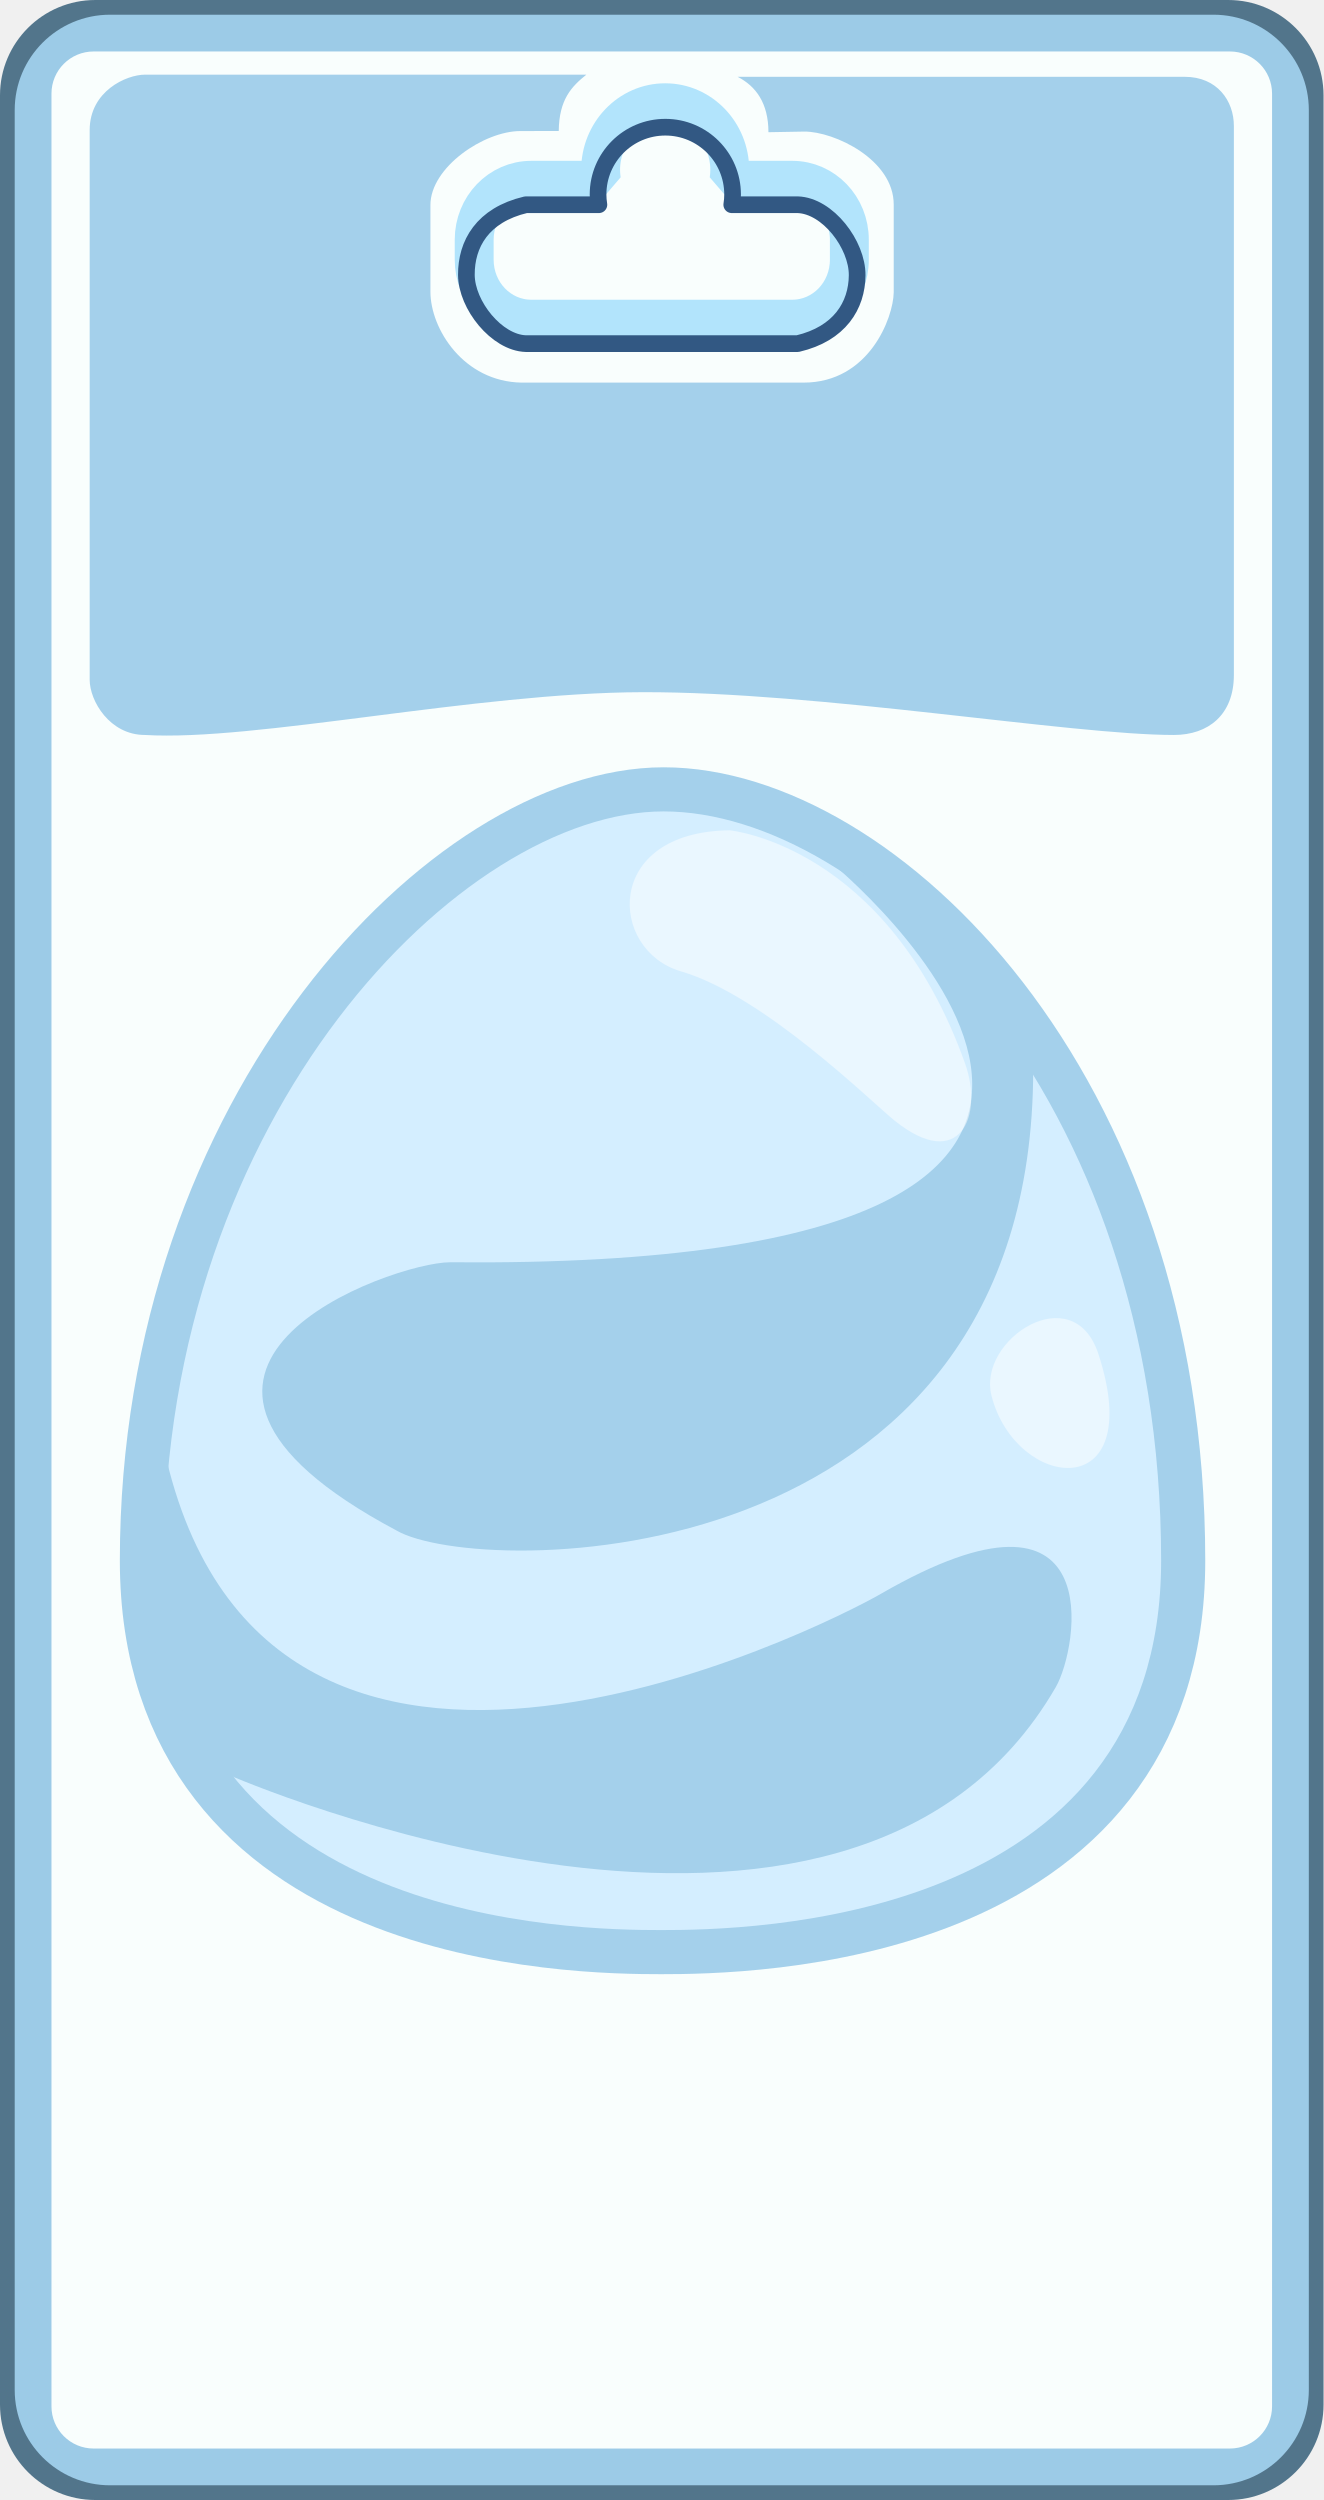
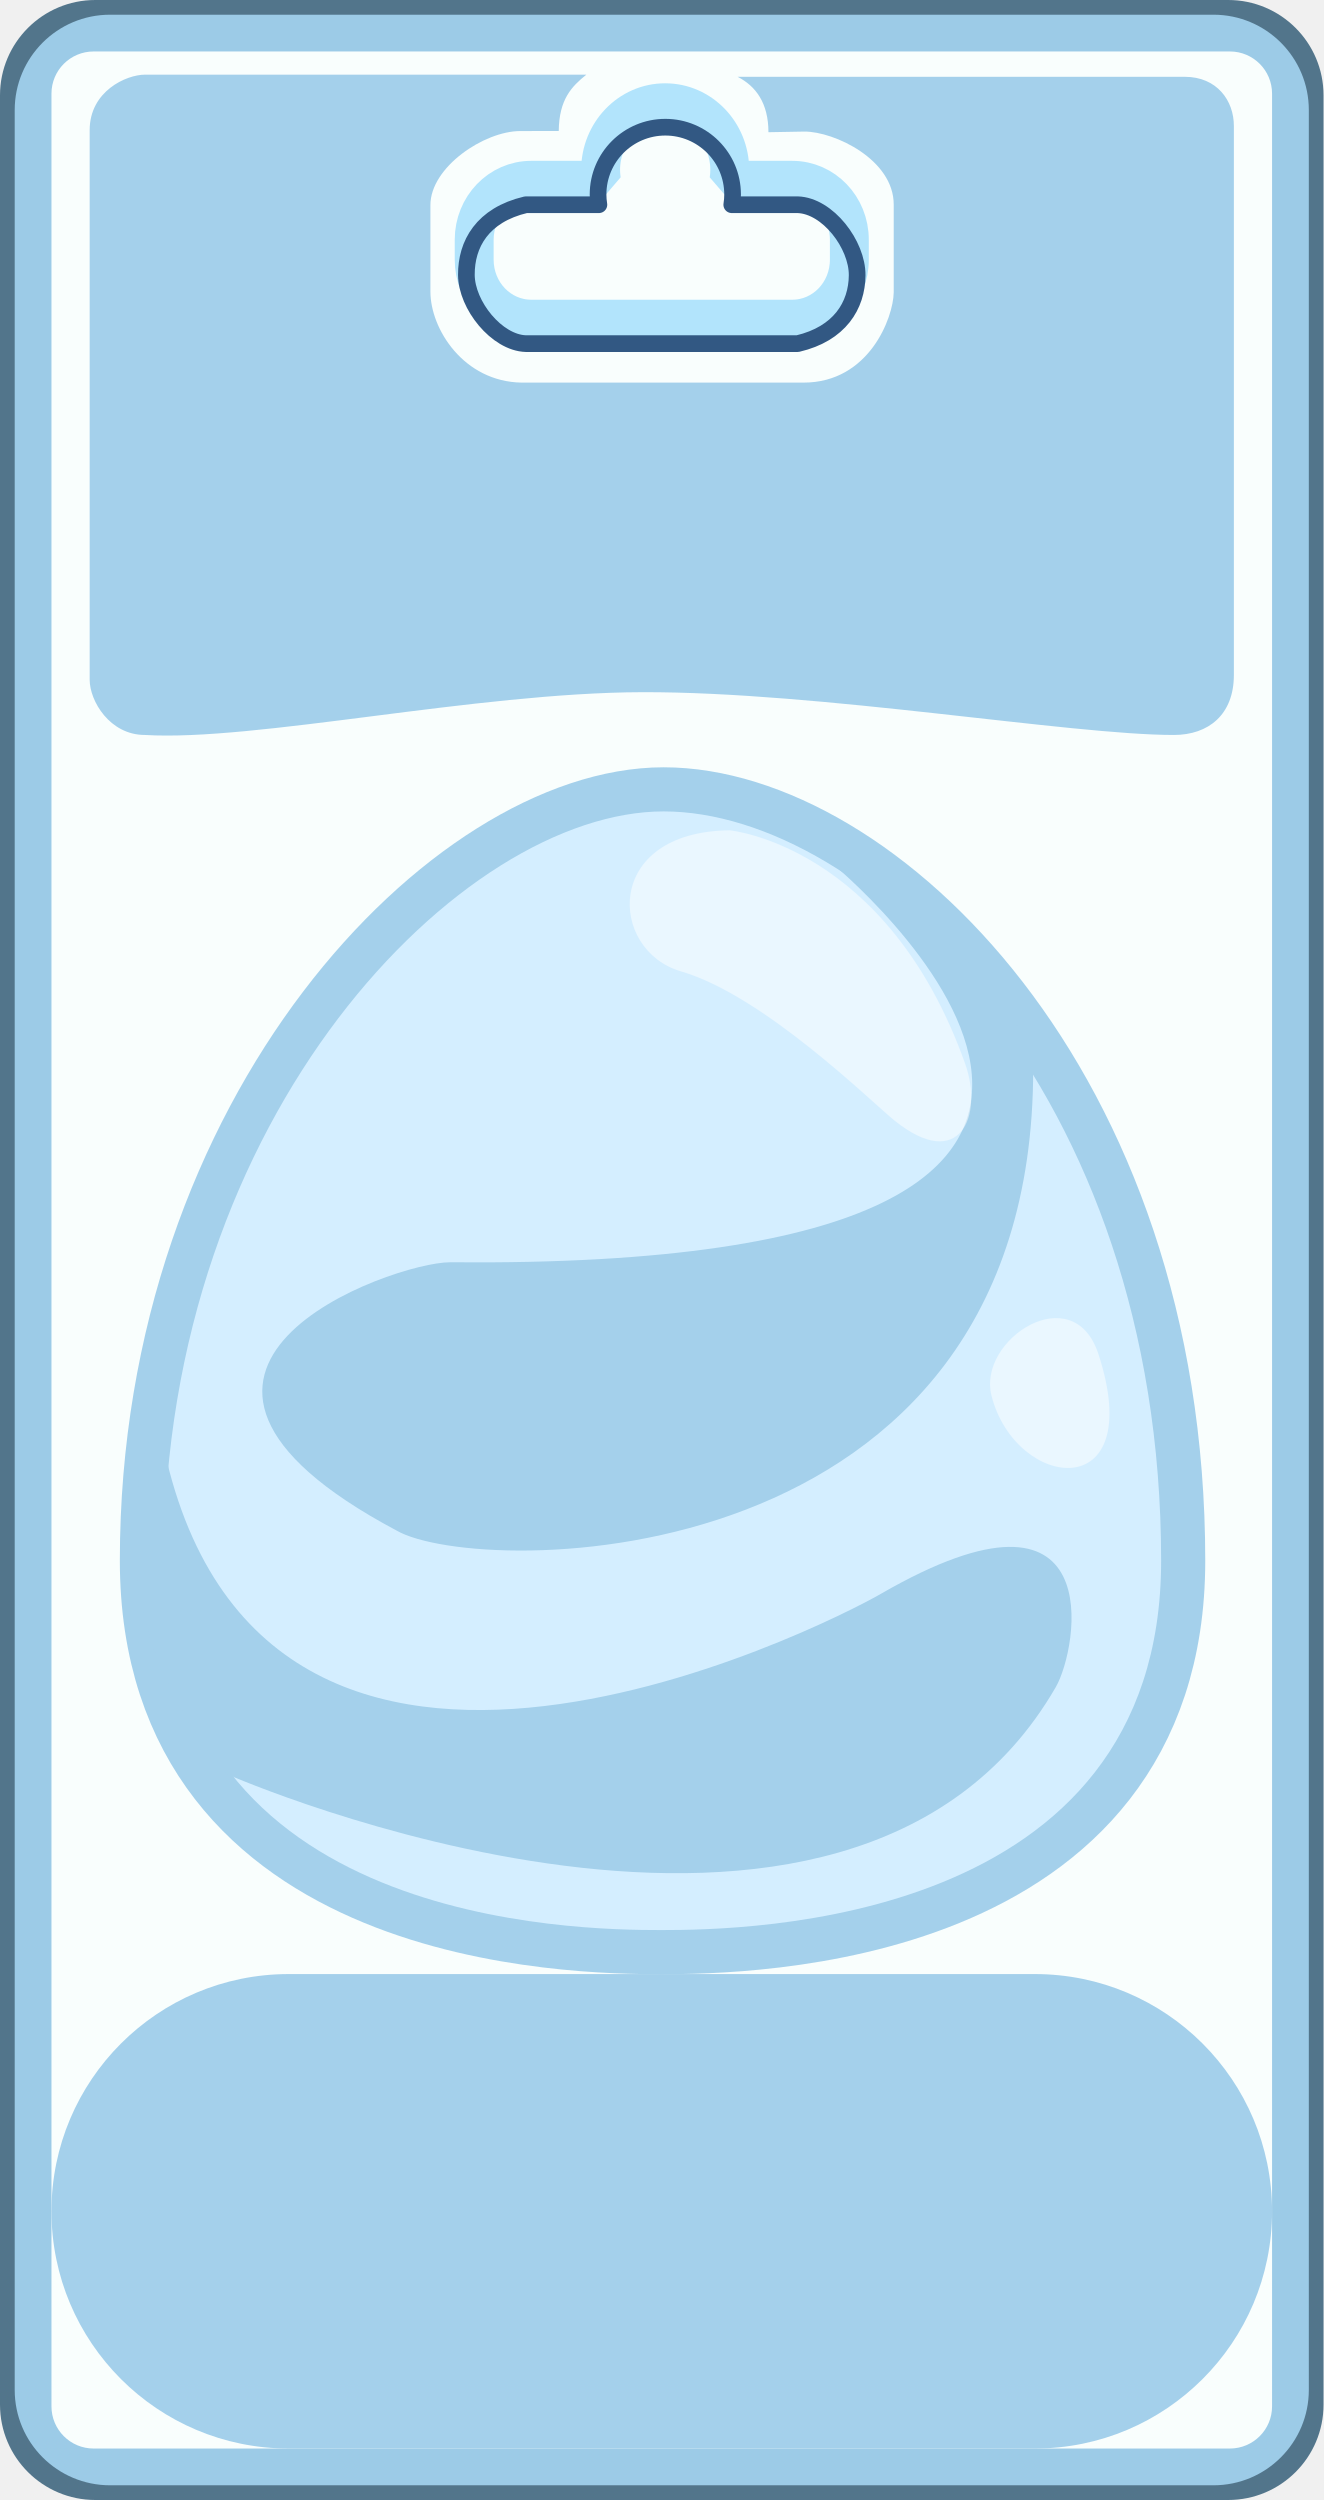
- <svg xmlns="http://www.w3.org/2000/svg" version="1.1" id="svg990" width="180" height="340" viewBox="0 0 180 340">
-   <defs id="defs994" />
-   <g id="g10240" style="display:inline;opacity:1;fill:#52758b;fill-opacity:1" transform="translate(-102.3878,-136.5157)">
-     <rect style="fill:#52758b;fill-opacity:1;fill-rule:evenodd;stroke-width:3.78;-inkscape-stroke:none;stop-color:#000000" id="rect1237" width="180" height="340" x="102.388" y="136.516" ry="12.971" />
-     <rect style="fill:#9ccbe7;fill-opacity:1;fill-rule:evenodd;stroke-width:3.78;-inkscape-stroke:none;stop-color:#000000" id="rect1237-3" width="176" height="336" x="104.388" y="138.516" ry="12.971" />
-     <rect style="opacity:1;mix-blend-mode:normal;fill:#f9fefd;fill-opacity:1;fill-rule:evenodd;stroke-width:3.78;-inkscape-stroke:none;stop-color:#000000" id="rect1237-3-9" width="166" height="326" x="109.388" y="143.516" ry="5.732" />
-     <g id="g198804" style="display:inline">
-       <path id="path9847-8" style="display:inline;fill:none;fill-opacity:1;fill-rule:evenodd;stroke:#b2e4fc;stroke-width:5.291;stroke-linecap:round;stroke-linejoin:bevel;stroke-miterlimit:4;stroke-dasharray:none;stroke-dashoffset:0;stroke-opacity:1;paint-order:stroke fill markers;stop-color:#000000" d="m 192.853,150.489 a 8.783,9.149 0 0 0 -8.783,9.148 8.783,9.149 0 0 0 0.109,1.396 h -9.533 c -4.304,0 -7.769,3.609 -7.769,8.092 v 2.707 c 0,4.483 3.465,8.092 7.769,8.092 h 35.485 c 4.304,0 7.769,-3.609 7.769,-8.092 v -2.707 c 0,-4.483 -3.465,-8.092 -7.769,-8.092 h -8.603 a 8.783,9.149 0 0 0 0.109,-1.396 8.783,9.149 0 0 0 -8.783,-9.148 z" />
-       <path id="path9847" style="opacity:1;fill:none;fill-opacity:1;fill-rule:evenodd;stroke:#325883;stroke-width:2.268;stroke-linecap:square;stroke-linejoin:round;stroke-miterlimit:4;stroke-dasharray:none;stroke-opacity:1;paint-order:stroke fill markers;stop-color:#000000" d="m 90.484,17.299 c -5.052,1.75e-4 -9.148,4.096 -9.148,9.148 0.002,0.468 0.04,0.935 0.113,1.396 h -9.93 c -5.935,1.4 -8.11,5.363 -8.092,9.531 0.018,4.124 4.13,9.24 8.092,9.36 h 36.961 c 5.725,-1.346 8.058,-5.183 8.092,-9.289 0.034,-4.185 -4.004,-9.478 -8.092,-9.602 h -8.961 c 0.073,-0.462 0.111,-0.929 0.113,-1.396 -1.74e-4,-5.052 -4.096,-9.148 -9.148,-9.148 z" transform="translate(102.3878,136.5157)" />
+ <svg xmlns="http://www.w3.org/2000/svg" width="180" height="340">
+   <g fill="#52758b">
+     <g fill-rule="evenodd">
+       <rect width="180" height="340" ry="12.971" />
+       <rect width="176" height="336" x="2" y="2" ry="12.971" fill="#9ccbe7" />
+       <rect width="166" height="326" x="7" y="7" ry="5.732" fill="#f9fefd" />
    </g>
-     <path style="fill:#a4d0eb;fill-opacity:1;stroke:none;stroke-width:1px;stroke-linecap:butt;stroke-linejoin:miter;stroke-opacity:1" d="m 178.376,154.331 -5.223,0.008 c -4.95,0.008 -12.229,4.93 -12.229,10.068 v 11.758 c 0,5.114 4.531,12.248 12.386,12.386 h 38.362 c 8.909,0 12.204,-8.826 12.261,-12.261 v -11.957 c 0,-6.12 -8.064,-9.924 -12.136,-9.924 l -4.902,0.088 c 0,-3.975 -1.727,-6.273 -4.191,-7.536 h 60.809 c 4.388,0 6.682,3.241 6.682,6.682 v 74.667 c 0,5.398 -3.452,8.162 -8.162,8.162 -14.054,0 -48.13,-5.886 -72.312,-5.819 -22.627,0.063 -52.674,6.71 -67.63,5.819 -4.787,0 -7.508,-4.64 -7.508,-7.508 v -74.75 c 0,-5.291 4.972,-7.547 7.547,-7.547 h 60.005 c -1.992,1.599 -3.715,3.36 -3.757,7.665 z" id="path950" />
-     <g id="g6751">
-       <path style="display:inline;opacity:1;fill:#d4eeff;fill-opacity:1;stroke:#a4d0eb;stroke-width:12;stroke-linecap:round;stroke-linejoin:bevel;stroke-miterlimit:4;stroke-dasharray:none;stroke-opacity:1;paint-order:stroke fill markers" d="m 192.647,246.868 c 27.403,0 67.655,37.745 67.655,101.911 0,49.584 -56.552,50.226 -67.998,50.226 -11.446,0 -67.618,-0.65 -67.618,-50.263 0,-60.794 40.558,-101.874 67.961,-101.874 z" id="path193859" />
-       <path style="fill:#a4d0eb;fill-opacity:1;stroke:none;stroke-width:1px;stroke-linecap:butt;stroke-linejoin:miter;stroke-opacity:1" d="m 215.269,253.693 c 0,0 68.252,55.606 -51.694,54.492 -7.766,0 -48.698,14.453 -7.227,36.499 11.099,6.408 86.555,6.93 86.555,-62.754 0.109,-7.727 -20.202,-27.332 -27.633,-28.237 z" id="path7048" />
-       <path style="fill:#a4d0eb;fill-opacity:1;stroke:none;stroke-width:1px;stroke-linecap:butt;stroke-linejoin:miter;stroke-opacity:1" d="m 123.822,328.853 c 10.878,69.593 90.994,28.68 98.349,24.433 31.34,-18.094 26.838,7.423 23.808,12.67 -28.224,48.886 -112.535,11.928 -112.535,11.928 0,0 -20.529,-20.787 -9.622,-49.031 z" id="path8296" />
-       <path style="opacity:0.5;fill:#ffffff;fill-opacity:1;stroke:none;stroke-width:1px;stroke-linecap:butt;stroke-linejoin:miter;stroke-opacity:1" d="m 237.226,326.318 c -1.942,-7.629 11.136,-16.153 14.556,-5.63 6.732,20.714 -11.259,18.581 -14.556,5.63 z" id="path25040" />
-       <path style="opacity:0.5;fill:#ffffff;fill-opacity:1;stroke:none;stroke-width:1px;stroke-linecap:butt;stroke-linejoin:miter;stroke-opacity:1" d="m 194.984,268.617 c 11.296,3.288 25.887,17.749 29.07,20.305 8.852,7.108 12.136,-0.621 9.583,-7.781 -10.585,-29.692 -32.013,-31.705 -32.013,-31.705 -17.262,0.189 -16.464,16.322 -6.64,19.181 z" id="path24923" />
+     <g fill="none">
+       <path d="M90.465 13.973c-4.851 0-8.783 4.096-8.783 9.148a9.52 9.52 0 0 0 .109 1.396h-9.533c-4.304 0-7.769 3.609-7.769 8.092v2.707c0 4.483 3.465 8.092 7.769 8.092h35.485c4.304 0 7.769-3.609 7.769-8.092V32.61c0-4.483-3.465-8.092-7.769-8.092h-8.603a9.52 9.52 0 0 0 .109-1.396c0-5.052-3.932-9.148-8.783-9.148z" stroke="#b2e4fc" stroke-width="5.291" stroke-linejoin="bevel" paint-order="stroke fill markers" />
+       <path d="M90.484 17.299a9.15 9.15 0 0 0-9.148 9.148 9.15 9.15 0 0 0 .113 1.396h-9.93c-5.935 1.4-8.11 5.363-8.092 9.531.018 4.124 4.13 9.24 8.092 9.36h36.961c5.725-1.346 8.058-5.183 8.092-9.289.034-4.185-4.004-9.478-8.092-9.602H99.52a9.15 9.15 0 0 0 .113-1.396 9.15 9.15 0 0 0-9.148-9.148z" stroke="#325883" stroke-width="2.268" stroke-linejoin="round" paint-order="stroke fill markers" />
    </g>
+     <path d="M75.988 17.815l-5.223.008c-4.95.008-12.229 4.93-12.229 10.068v11.758c0 5.114 4.531 12.248 12.386 12.386h38.362c8.909 0 12.204-8.826 12.261-12.261V27.817c0-6.12-8.064-9.924-12.136-9.924l-4.902.088c0-3.975-1.727-6.273-4.191-7.536h60.809c4.388 0 6.682 3.241 6.682 6.682v74.667c0 5.398-3.452 8.162-8.162 8.162-14.054 0-48.13-5.886-72.312-5.819-22.627.063-52.674 6.71-67.63 5.819-4.787 0-7.508-4.64-7.508-7.508v-74.75c0-5.291 4.972-7.547 7.547-7.547h60.005c-1.992 1.599-3.715 3.36-3.757 7.665z" fill="#a4d0eb" />
+     <path d="M90.259 110.352c27.403 0 67.655 37.745 67.655 101.911 0 49.584-56.552 50.226-67.998 50.226s-67.618-.65-67.618-50.263c0-60.794 40.558-101.874 67.961-101.874z" fill="#d4eeff" stroke="#a4d0eb" stroke-width="12" stroke-linejoin="bevel" paint-order="stroke fill markers" />
+     <path d="M112.881 117.177s68.252 55.606-51.694 54.492c-7.766 0-48.698 14.453-7.227 36.499 11.099 6.408 86.554 6.93 86.554-62.754.109-7.727-20.202-27.332-27.633-28.237zm-91.447 75.16c10.878 69.593 90.994 28.68 98.349 24.433 31.34-18.094 26.838 7.423 23.808 12.67-28.224 48.886-112.535 11.928-112.535 11.928s-20.529-20.787-9.622-49.031z" fill="#a4d0eb" />
+     <path d="M134.838 189.802c-1.942-7.629 11.136-16.153 14.556-5.63 6.732 20.714-11.259 18.581-14.556 5.63zm-42.242-57.701c11.296 3.288 25.887 17.749 29.07 20.305 8.852 7.108 12.136-.621 9.583-7.781-10.585-29.692-32.013-31.705-32.013-31.705-17.262.189-16.464 16.322-6.64 19.181z" opacity=".5" fill="#fff" />
  </g>
+   <rect width="166" height="64.527" x="7" y="268.473" ry="32.263" fill="#a4d0eb" fill-rule="evenodd" paint-order="stroke fill markers" />
</svg>
